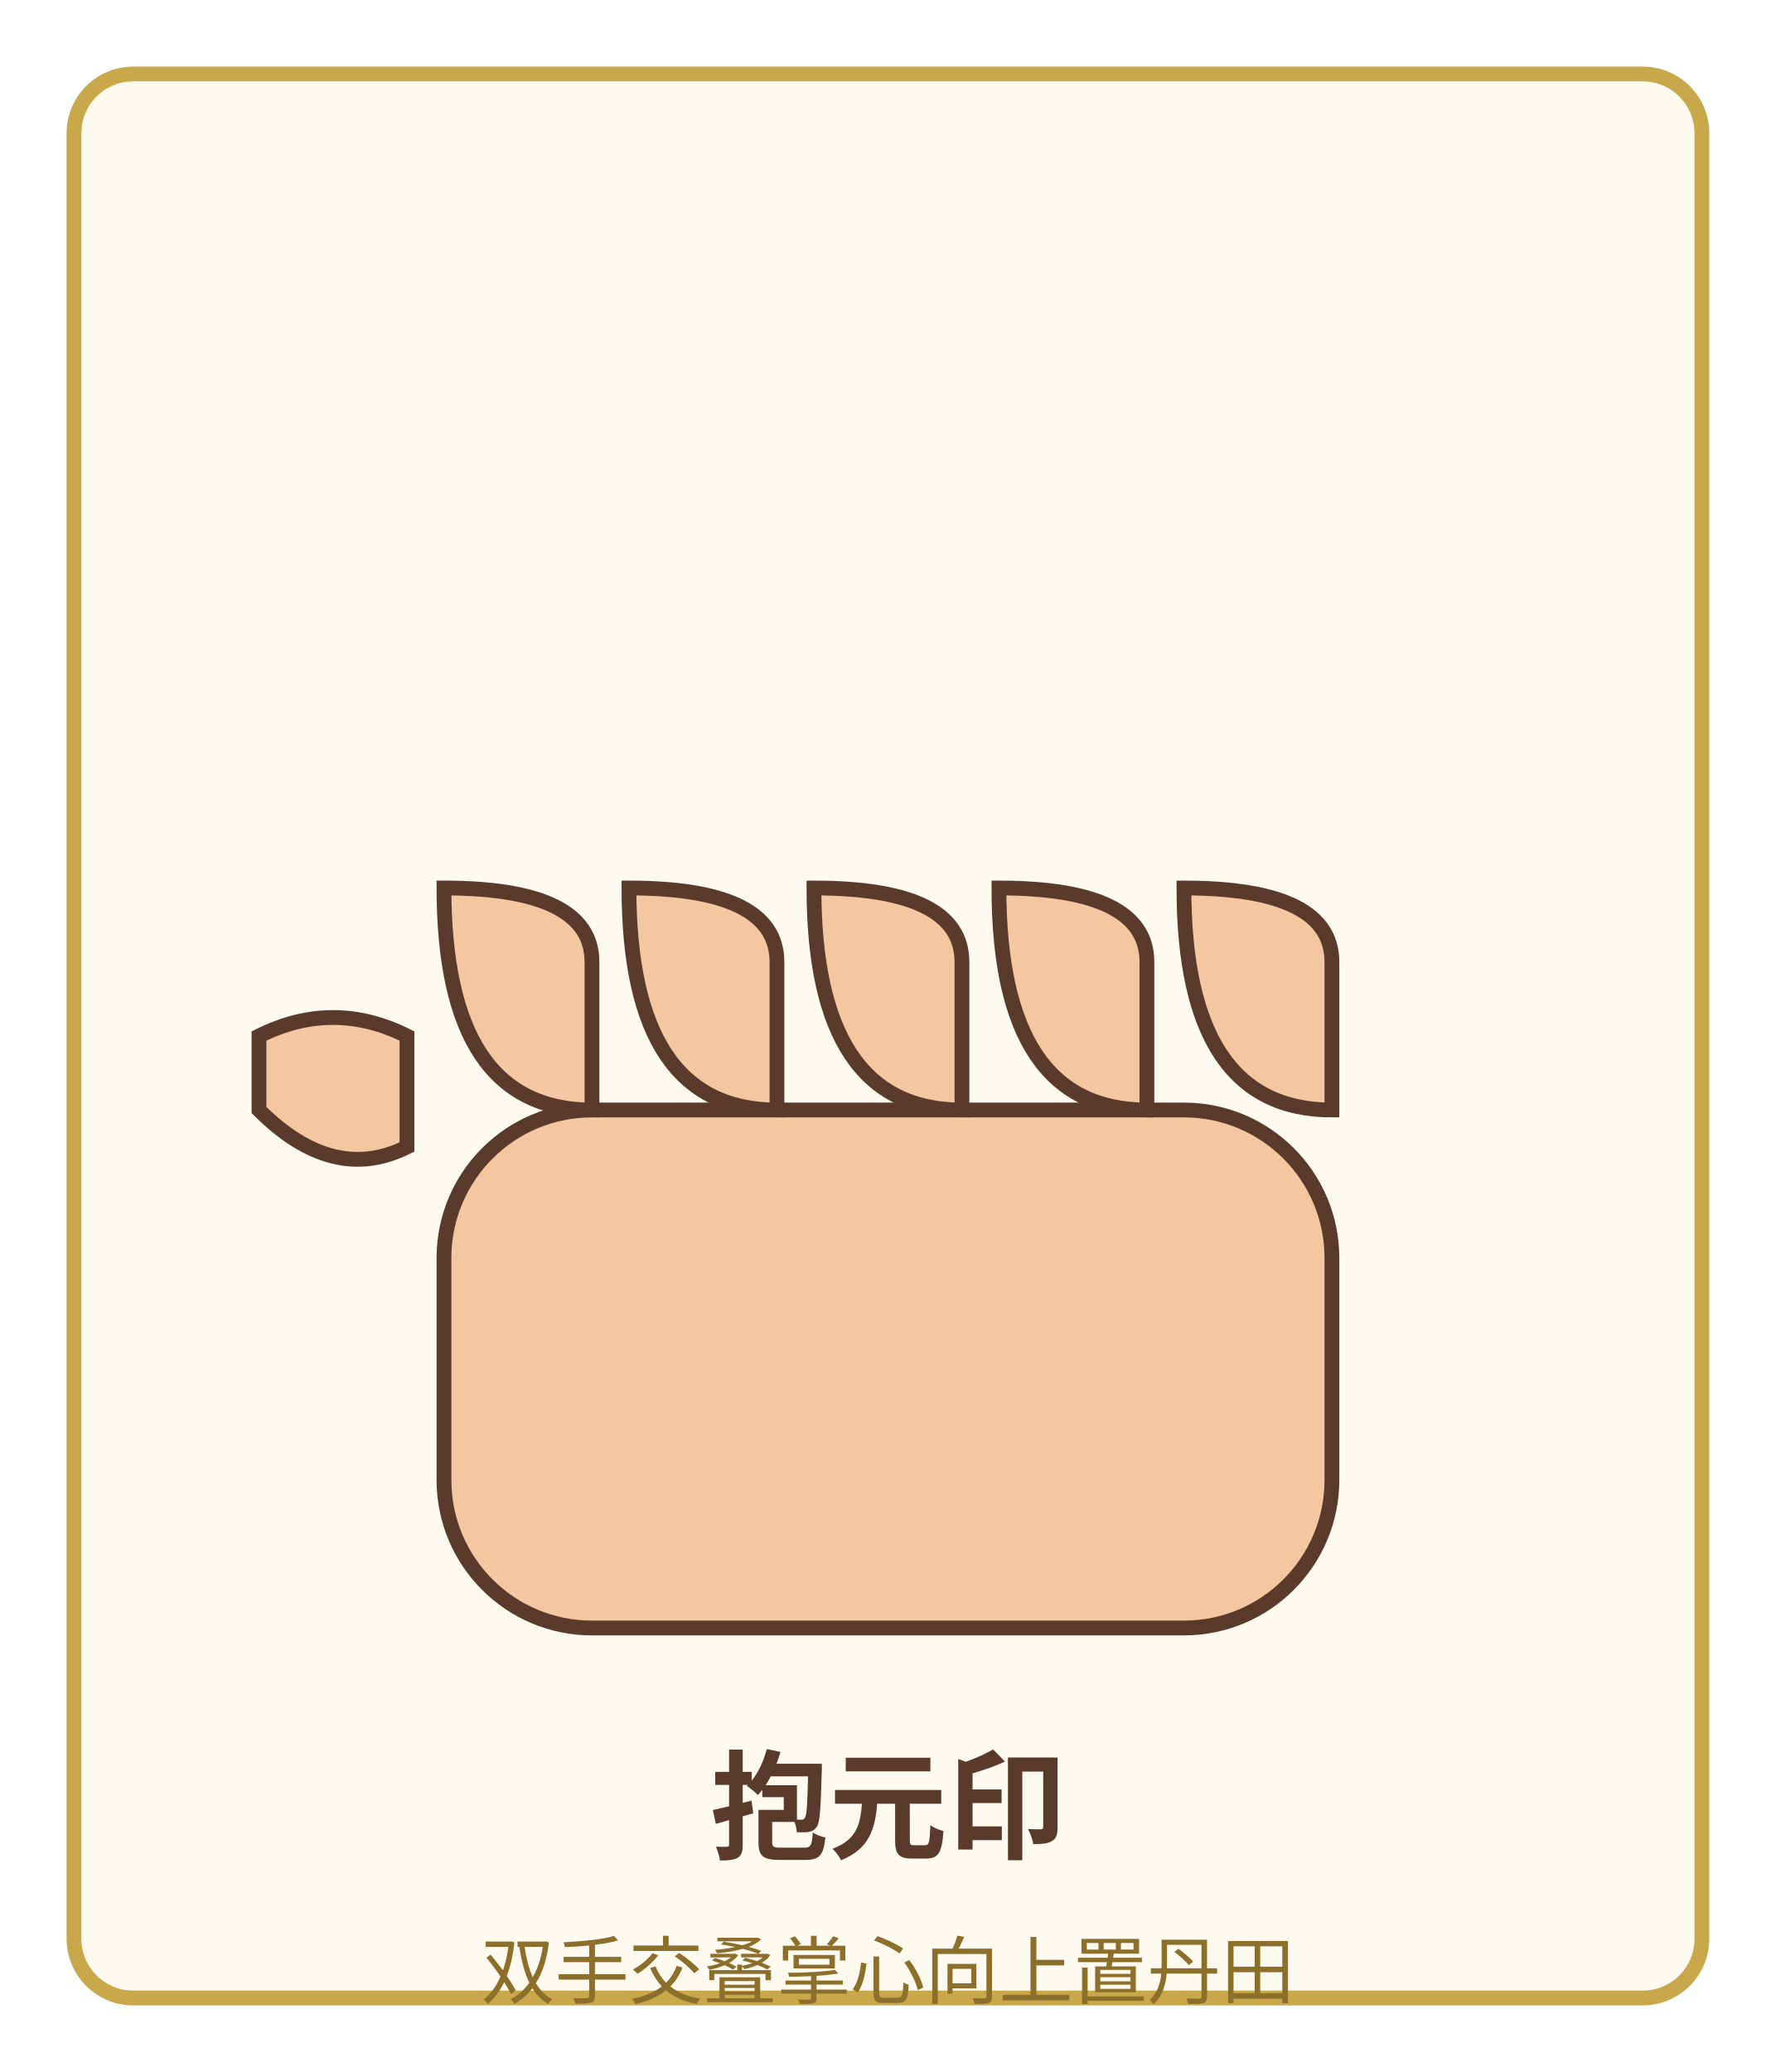
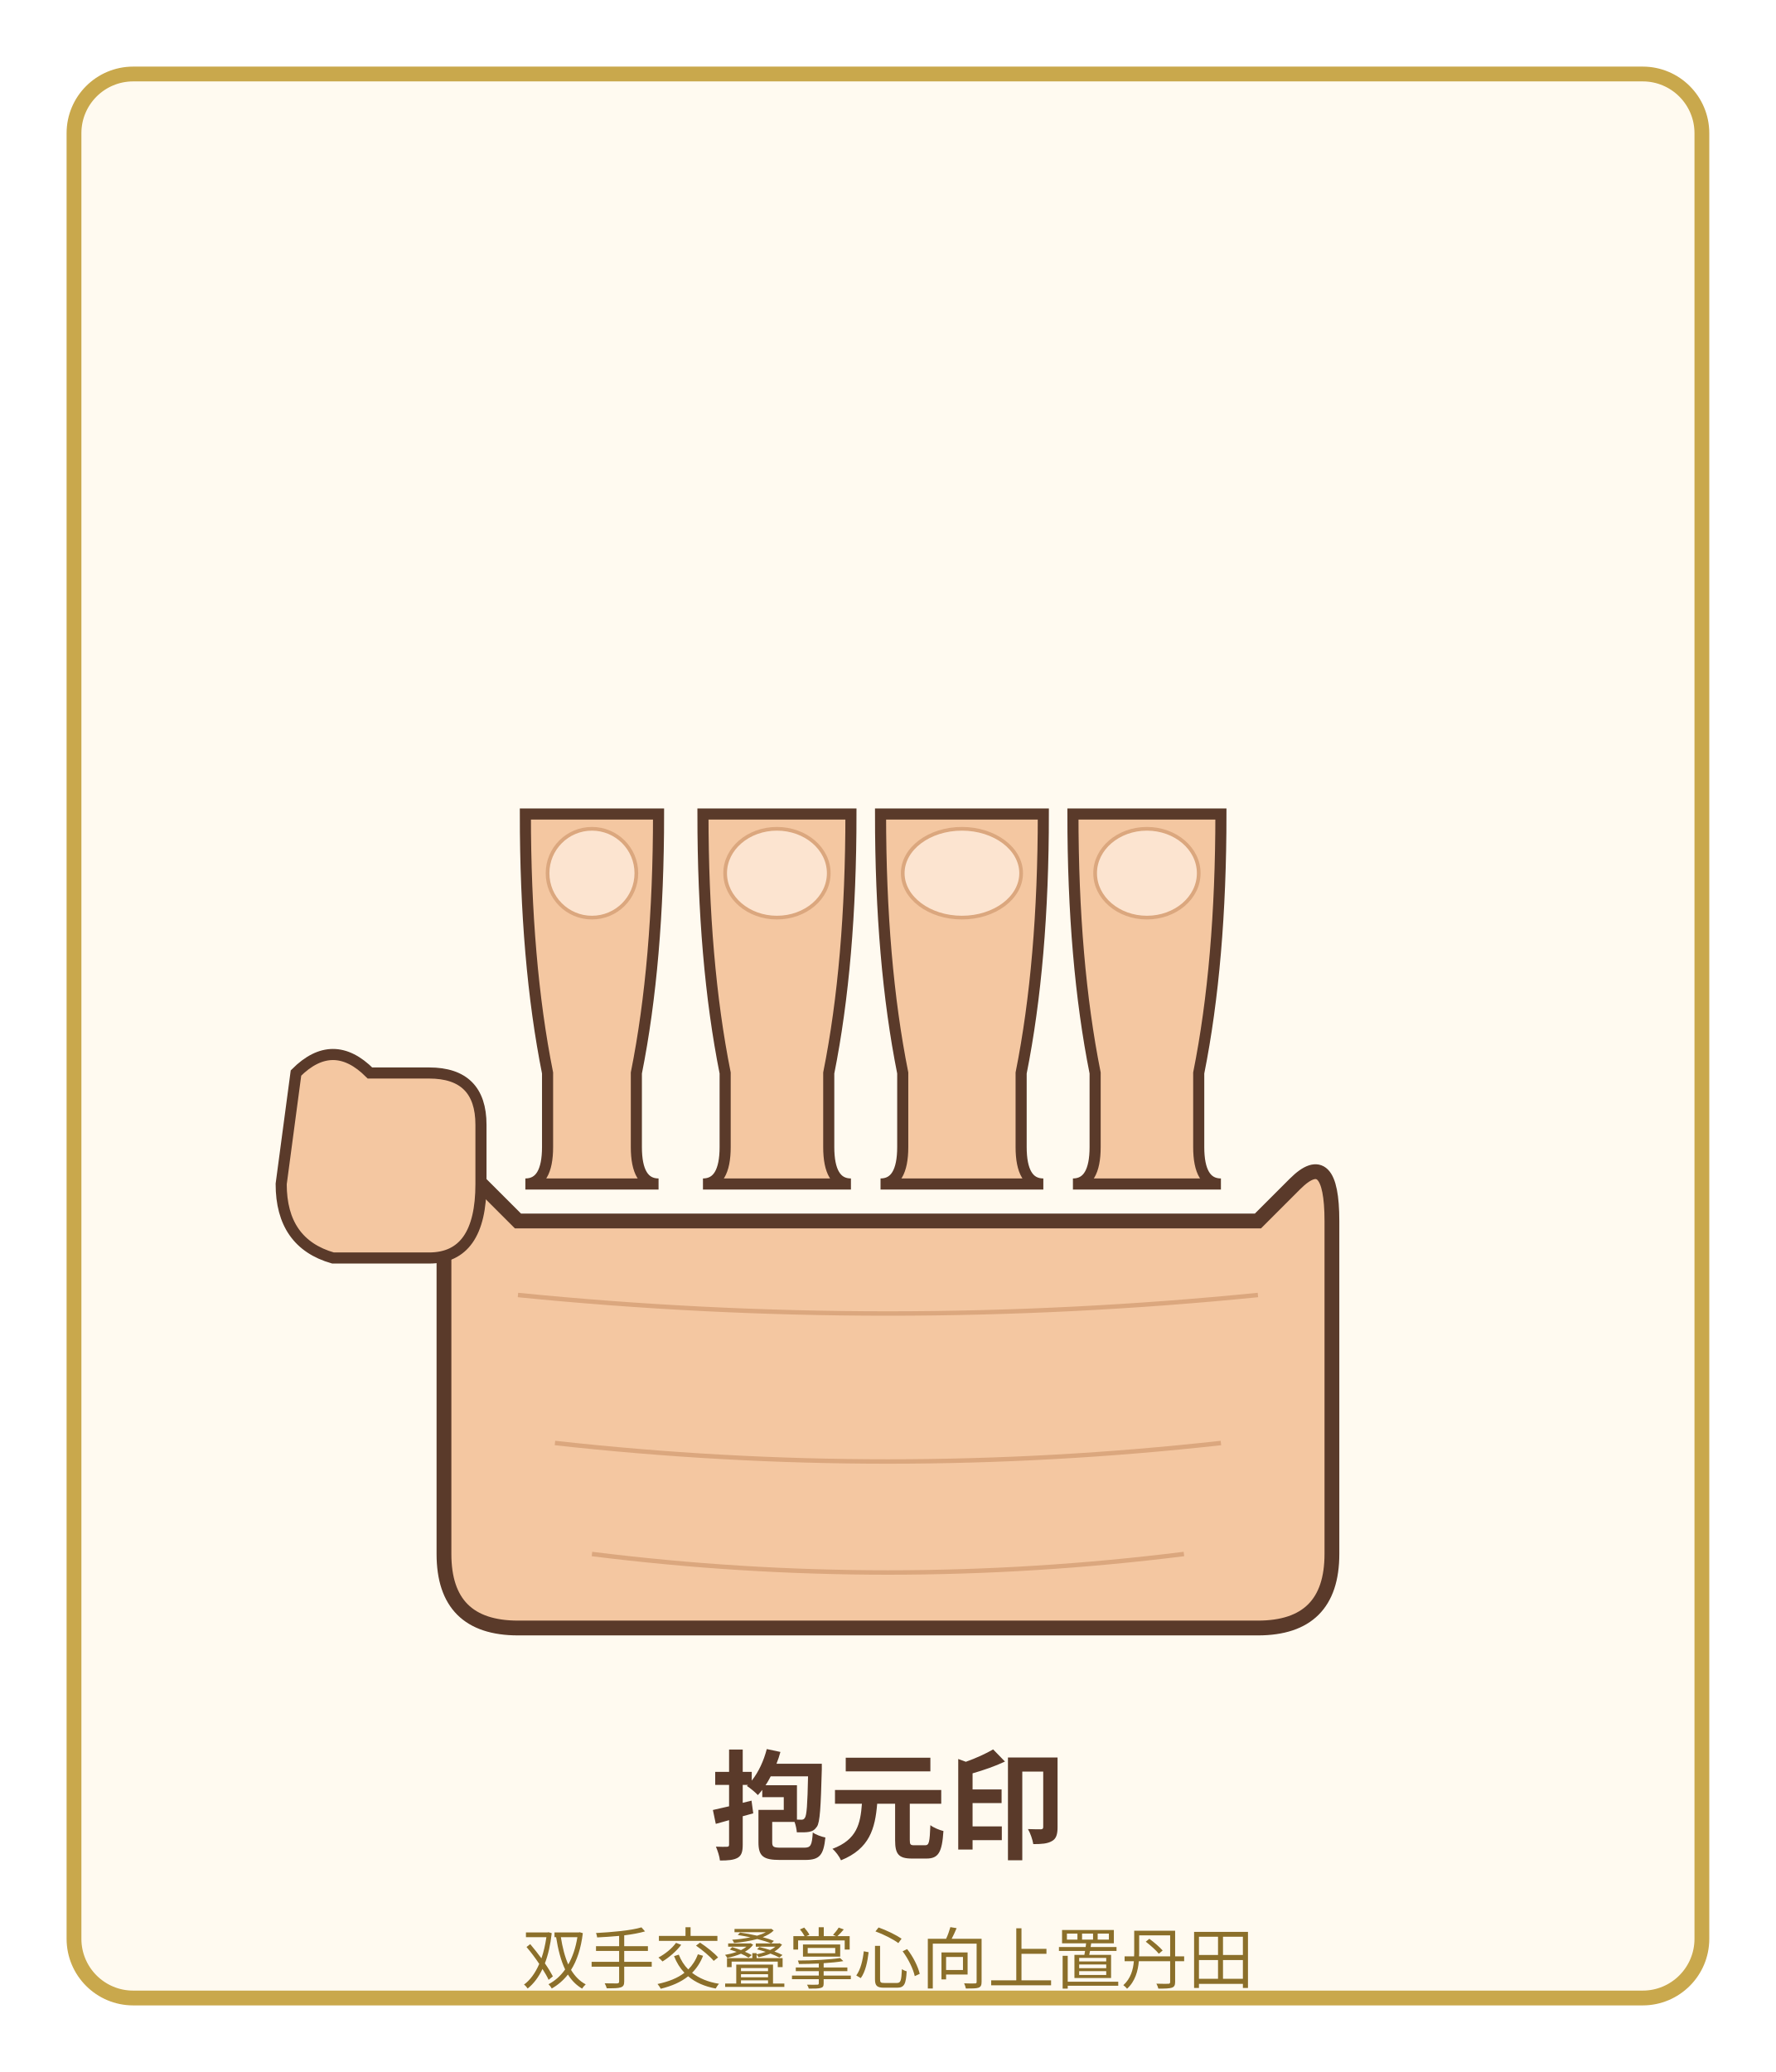
<svg xmlns="http://www.w3.org/2000/svg" viewBox="0 0 240 280" width="180">
  <rect x="10" y="10" width="220" height="260" fill="#fffaf0" stroke="#c9a84c" stroke-width="2" rx="8" />
-   <rect x="60" y="150" width="120" height="70" rx="20" fill="#f4c7a1" stroke="#5a3a2a" stroke-width="2" />
-   <path d="M 60 120 Q 60 150 80 150 L 80 130 Q 80 120 60 120 Z" fill="#f4c7a1" stroke="#5a3a2a" stroke-width="2" />
-   <path d="M 85 120 Q 85 150 105 150 L 105 130 Q 105 120 85 120 Z" fill="#f4c7a1" stroke="#5a3a2a" stroke-width="2" />
-   <path d="M 110 120 Q 110 150 130 150 L 130 130 Q 130 120 110 120 Z" fill="#f4c7a1" stroke="#5a3a2a" stroke-width="2" />
-   <path d="M 135 120 Q 135 150 155 150 L 155 130 Q 155 120 135 120 Z" fill="#f4c7a1" stroke="#5a3a2a" stroke-width="2" />
-   <path d="M 160 120 Q 160 150 180 150 L 180 130 Q 180 120 160 120 Z" fill="#f4c7a1" stroke="#5a3a2a" stroke-width="2" />
-   <path d="M 35 140 Q 45 135 55 140 L 55 155 Q 45 160 35 150 Z" fill="#f4c7a1" stroke="#5a3a2a" stroke-width="2" />
+   <path d="M 65 160 Q 60 155 60 165 L 60 210 Q 60 220 70 220 L 170 220 Q 180 220 180 210 L 180 165 Q 180 155 175 160 L 170 165 L 70 165 Z" fill="#f4c7a1" stroke="#5a3a2a" stroke-width="2" />
+   <path d="M 70 175 Q 120 180 170 175" fill="none" stroke="#dba77e" stroke-width="0.6" />
+   <path d="M 75 195 Q 120 200 165 195" fill="none" stroke="#dba77e" stroke-width="0.6" />
+   <path d="M 80 210 Q 120 215 160 210" fill="none" stroke="#dba77e" stroke-width="0.6" />
+   <path d="M 71 110 Q 71 130 74 145 L 74 155 Q 74 160 71 160 L 89 160 Q 86 160 86 155 L 86 145 Q 89 130 89 110 Z" fill="#f4c7a1" stroke="#5a3a2a" stroke-width="1.5" />
+   <ellipse cx="80" cy="118" rx="6" ry="6" fill="#fce4d0" stroke="#dba77e" stroke-width="0.5" />
+   <path d="M 95 110 Q 95 130 98 145 L 98 155 Q 98 160 95 160 L 115 160 Q 112 160 112 155 L 112 145 Q 115 130 115 110 Z" fill="#f4c7a1" stroke="#5a3a2a" stroke-width="1.5" />
+   <ellipse cx="105" cy="118" rx="7" ry="6" fill="#fce4d0" stroke="#dba77e" stroke-width="0.5" />
+   <path d="M 119 110 Q 119 130 122 145 L 122 155 Q 122 160 119 160 L 141 160 Q 138 160 138 155 L 138 145 Q 141 130 141 110 Z" fill="#f4c7a1" stroke="#5a3a2a" stroke-width="1.5" />
+   <ellipse cx="130" cy="118" rx="8" ry="6" fill="#fce4d0" stroke="#dba77e" stroke-width="0.5" />
+   <path d="M 145 110 Q 145 130 148 145 L 148 155 Q 148 160 145 160 L 165 160 Q 162 160 162 155 L 162 145 Q 165 130 165 110 Z" fill="#f4c7a1" stroke="#5a3a2a" stroke-width="1.5" />
+   <ellipse cx="155" cy="118" rx="7" ry="6" fill="#fce4d0" stroke="#dba77e" stroke-width="0.5" />
+   <path d="M 50 145 Q 45 140 40 145 L 38 160 Q 38 168 45 170 L 58 170 Q 65 170 65 160 L 65 152 Q 65 145 58 145 Z" fill="#f4c7a1" stroke="#5a3a2a" stroke-width="1.5" />
  <text x="120" y="250" text-anchor="middle" font-size="16" font-family="'Noto Serif SC',serif" font-weight="bold" fill="#5a3a2a">抱元印</text>
-   <text x="120" y="270" text-anchor="middle" font-size="10" font-family="'Noto Serif SC',serif" fill="#8b6f2a">双手交叠掌心向上置丹田</text>
+   <text x="120" y="268" text-anchor="middle" font-size="9" font-family="'Noto Serif SC',serif" fill="#8b6f2a">双手交叠掌心向上置丹田</text>
</svg>
